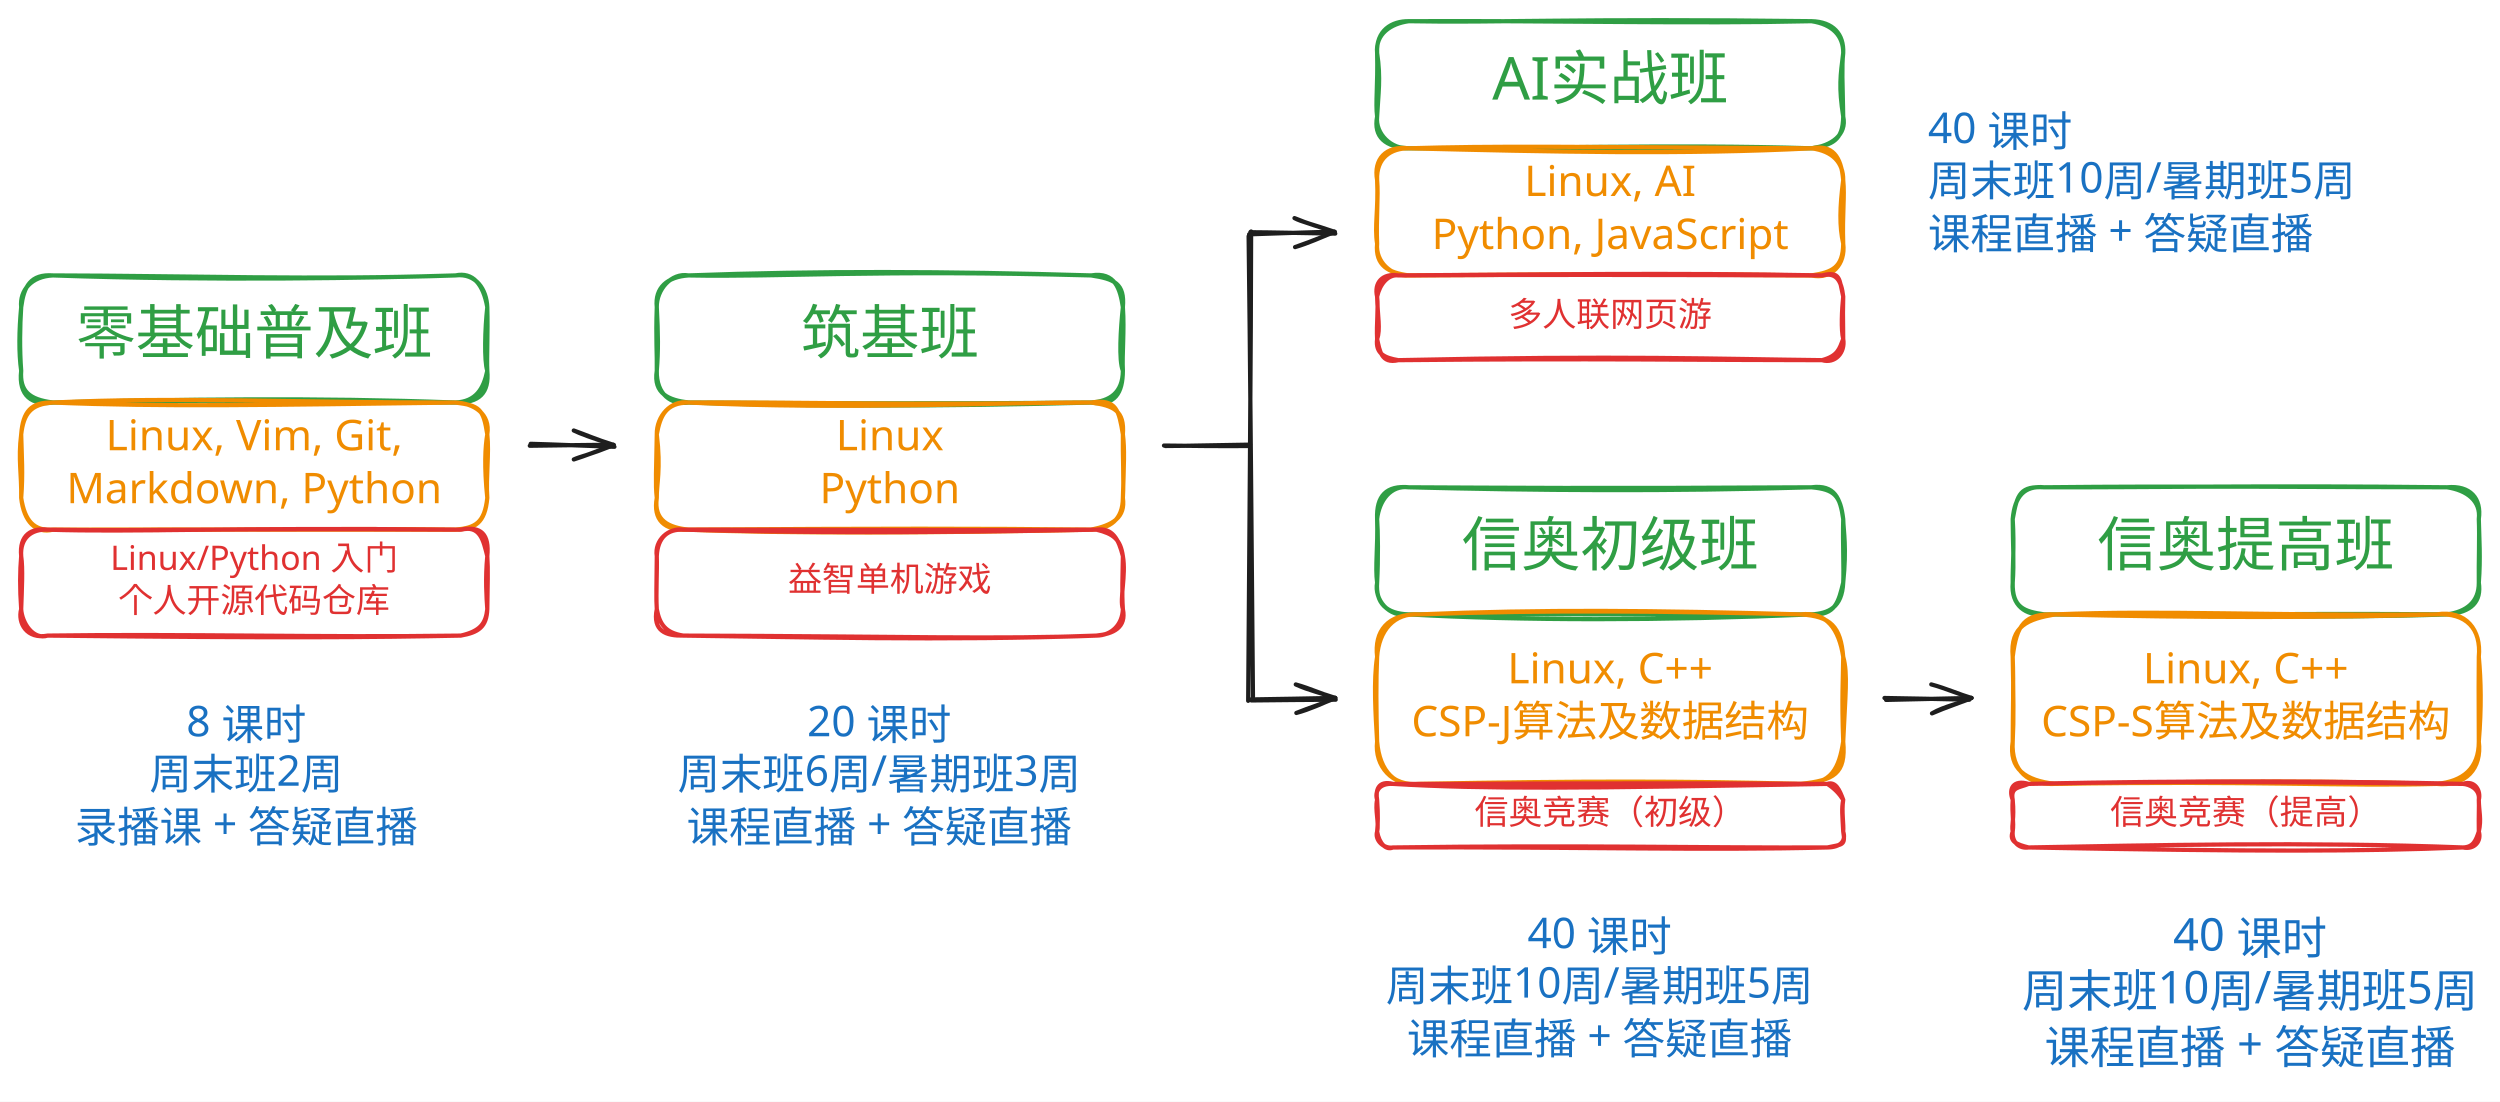
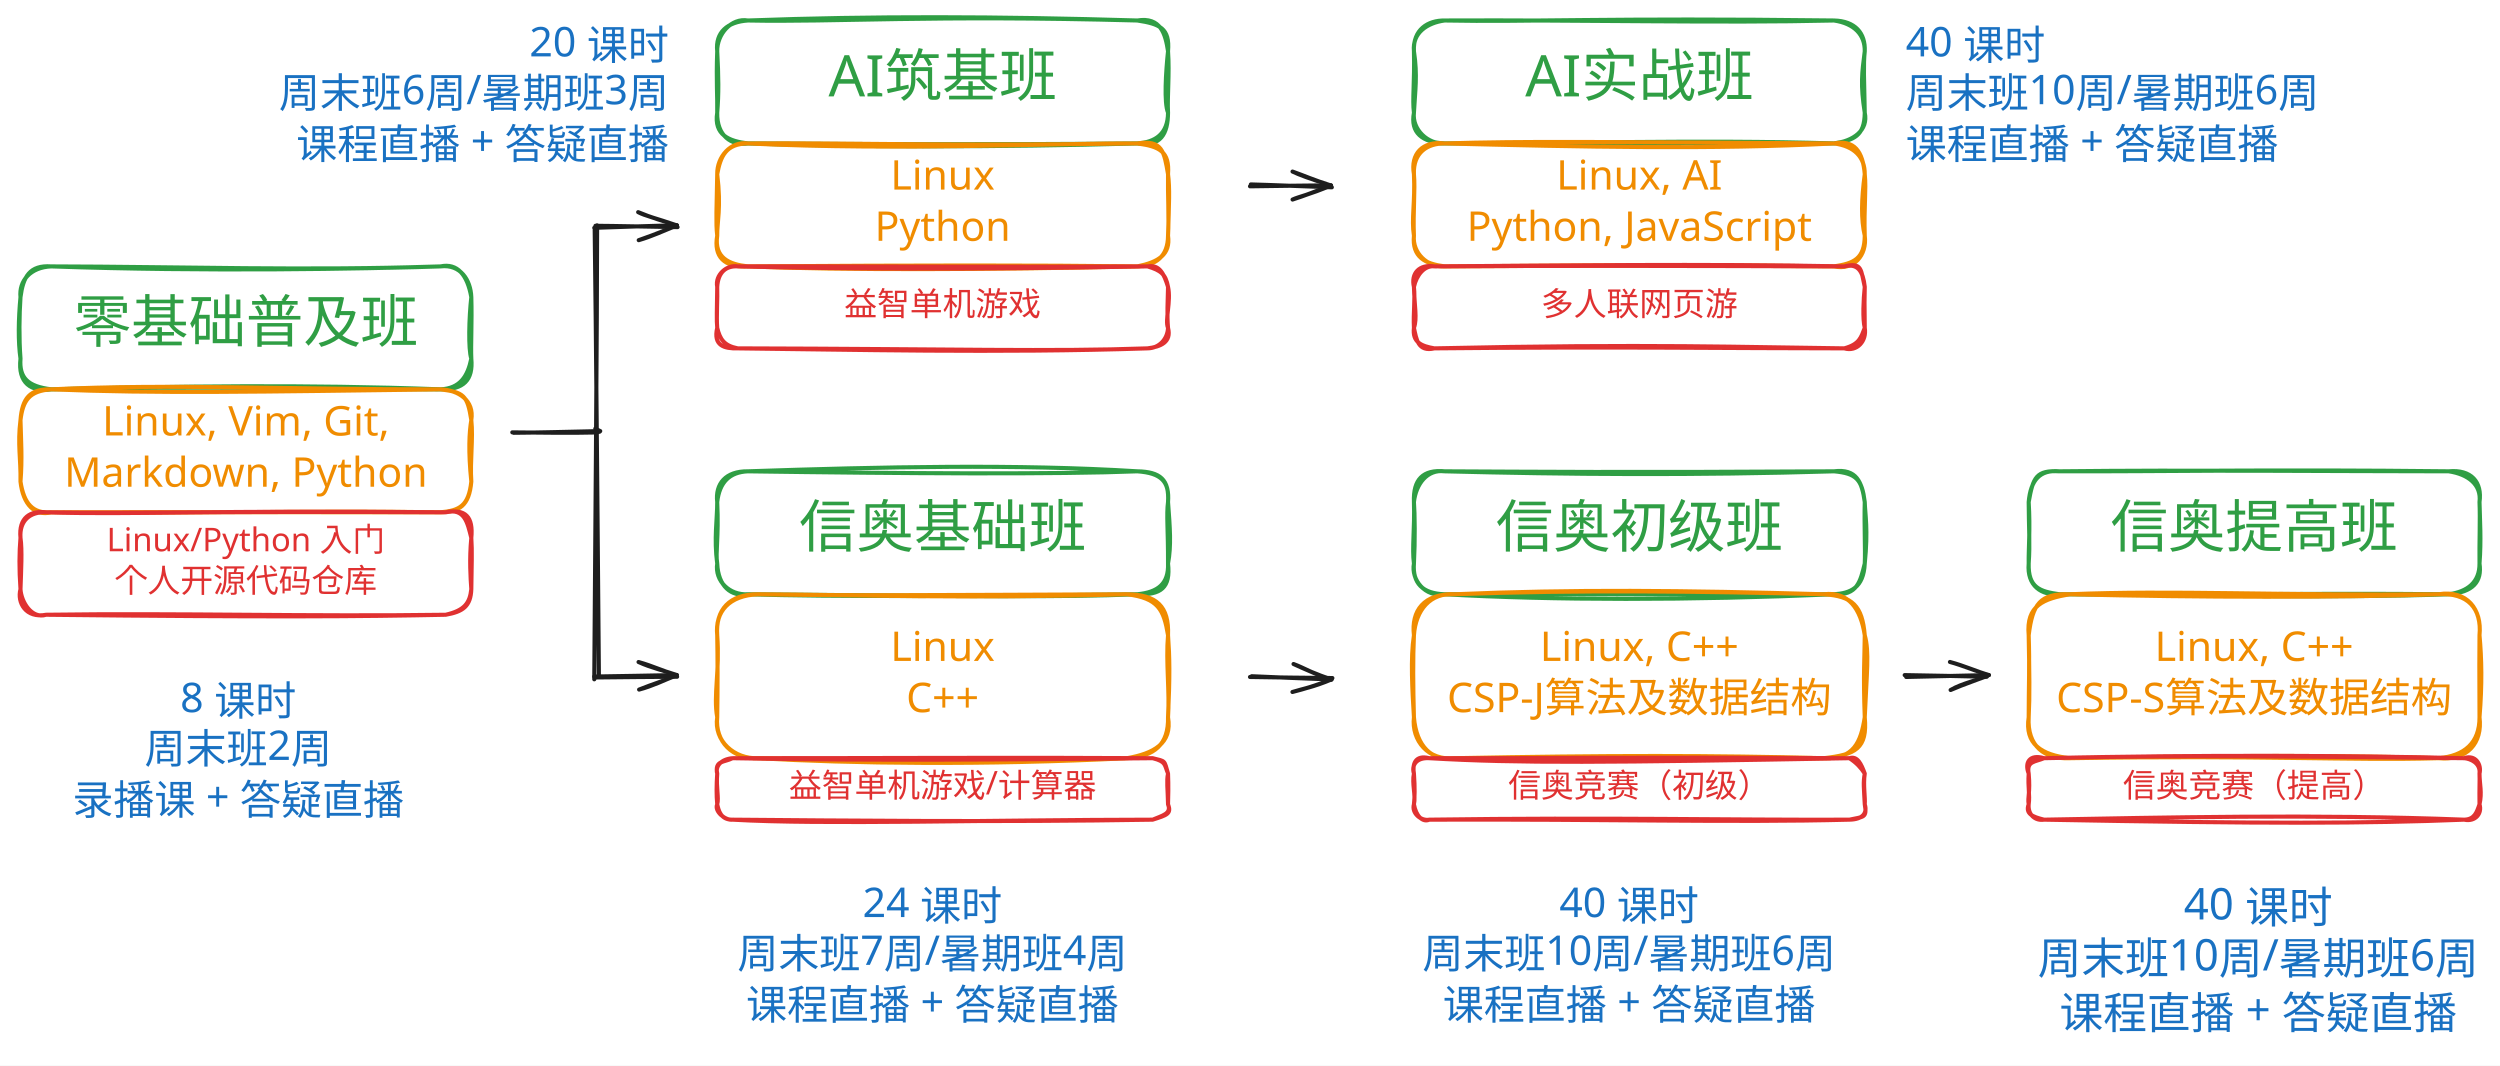
- <svg xmlns="http://www.w3.org/2000/svg" version="1.1" viewBox="0 0 1180 520" width="2360" height="1040">
+ <svg xmlns="http://www.w3.org/2000/svg" version="1.1" viewBox="0 0 1220 520" width="2440" height="1040">
  <defs>
    <style class="style-fonts">
      @font-face {
        font-family: "Virgil";
        src: url("https://excalidraw.com/Virgil.woff2");
      }
      @font-face {
        font-family: "Cascadia";
        src: url("https://excalidraw.com/Cascadia.woff2");
      }
      @font-face {
        font-family: "Assistant";
        src: url("https://excalidraw.com/Assistant-Regular.woff2");
      }
    </style>
  </defs>
-   <rect x="0" y="0" width="1180" height="520" fill="#ffffff" />
+   <rect x="0" y="0" width="1220" height="520" fill="#ffffff" />
  <g stroke-linecap="round" transform="translate(10 130) rotate(0 110 30)">
    <path d="M15 0 C78.32 0.13, 140.32 2.22, 205 0 M15 0 C90.58 2.64, 166.71 1.19, 205 0 M205 0 C213.19 -1.74, 218.09 4.14, 220 15 M205 0 C214.69 -1.17, 219.68 6.6, 220 15 M220 15 C218.88 25.07, 218.46 40.45, 220 45 M220 15 C220.36 27.52, 219.68 38.72, 220 45 M220 45 C220.97 55.49, 216.26 60.21, 205 60 M220 45 C218.26 53.61, 214.54 59.57, 205 60 M205 60 C147.3 59.85, 87.75 58.24, 15 60 M205 60 C139.39 57.55, 74.99 58.46, 15 60 M15 60 C3.48 58.56, -0.67 54.42, 0 45 M15 60 C5.23 61.43, -1.4 56.99, 0 45 M0 45 C-1.19 36.74, -1.03 25.9, 0 15 M0 45 C-0.76 35.08, -0.59 23.86, 0 15 M0 15 C1.27 5.12, 4.41 -0.74, 15 0 M0 15 C-0.81 7.07, 4.83 0.39, 15 0" stroke="#2f9e44" stroke-width="2" fill="none" />
  </g>
  <g transform="translate(36 142.5) rotate(0 84 17.5)">
    <text x="84" y="24.528" font-family="Virgil, Segoe UI Emoji" font-size="28px" fill="#2f9e44" text-anchor="middle" style="white-space: pre;" direction="ltr" dominant-baseline="alphabetic">零基础普及班</text>
  </g>
  <g stroke-linecap="round" transform="translate(10 190) rotate(0 110 30)">
    <path d="M15 0 C73.06 -2.81, 132.25 0.14, 205 0 M15 0 C66.51 2.13, 116.64 1.15, 205 0 M205 0 C213.64 0.32, 221.55 5.35, 220 15 M205 0 C216.36 1.48, 218.1 2.83, 220 15 M220 15 C219.01 20.91, 218.47 29.97, 220 45 M220 15 C220.99 24.06, 219.3 34.97, 220 45 M220 45 C218.73 56.89, 214.29 59.18, 205 60 M220 45 C218.97 57.09, 213.98 59.69, 205 60 M205 60 C144.76 59.11, 84.35 60.6, 15 60 M205 60 C145.65 60.06, 85.86 59.85, 15 60 M15 60 C6.07 60.81, 1.65 55.76, 0 45 M15 60 C7.08 62, 1.23 56.35, 0 45 M0 45 C0.21 33.81, -1.5 26.82, 0 15 M0 45 C0.9 33.76, 0.25 25, 0 15 M0 15 C0.84 4.18, 4.67 -0.3, 15 0 M0 15 C1.15 5.4, 4.3 0.71, 15 0" stroke="#f08c00" stroke-width="2" fill="none" />
  </g>
  <g transform="translate(34.84007 195) rotate(0 85.15993 25)">
    <text x="85.16" y="17.52" font-family="Virgil, Segoe UI Emoji" font-size="20px" fill="#f08c00" text-anchor="middle" style="white-space: pre;" direction="ltr" dominant-baseline="alphabetic">Linux, Vim, Git, </text>
    <text x="85.16" y="42.52" font-family="Virgil, Segoe UI Emoji" font-size="20px" fill="#f08c00" text-anchor="middle" style="white-space: pre;" direction="ltr" dominant-baseline="alphabetic">Markdown, Python</text>
  </g>
-   <g stroke-linecap="round" transform="translate(310 130) rotate(0 110 30)">
+   <g stroke-linecap="round" transform="translate(350 10) rotate(0 110 30)">
    <path d="M15 0 C57.94 0.86, 103.41 -2.74, 205 0 M15 0 C75.5 -2.23, 137.3 -2.01, 205 0 M205 0 C216.45 -1.85, 218.73 6.56, 220 15 M205 0 C215.93 1.66, 220.97 3.74, 220 15 M220 15 C218.93 25.25, 217.98 40.06, 220 45 M220 15 C220.78 26.07, 219.57 37.21, 220 45 M220 45 C219.94 55.41, 216.38 61.78, 205 60 M220 45 C219.95 55.38, 213.75 59.43, 205 60 M205 60 C135.36 61.9, 70.49 61.81, 15 60 M205 60 C132.96 60.66, 61.3 60.33, 15 60 M15 60 C6.95 61.26, -0.25 56.28, 0 45 M15 60 C5.75 58.9, -1.71 55.88, 0 45 M0 45 C0.16 37.32, -0.53 29.74, 0 15 M0 45 C0.78 35.59, 0.66 27.45, 0 15 M0 15 C-0.99 5.75, 5.02 0.63, 15 0 M0 15 C-0.16 6.72, 6.86 -1.42, 15 0" stroke="#2f9e44" stroke-width="2" fill="none" />
  </g>
-   <g transform="translate(378 142.5) rotate(0 42 17.5)">
-     <text x="42" y="24.528" font-family="Virgil, Segoe UI Emoji" font-size="28px" fill="#2f9e44" text-anchor="middle" style="white-space: pre;" direction="ltr" dominant-baseline="alphabetic">筑基班</text>
-   </g>
-   <g stroke-linecap="round" transform="translate(310 190) rotate(0 110 30)">
+   <g transform="translate(401.186 22.5) rotate(0 58.814 17.5)">
+     <text x="58.814" y="24.528" font-family="Virgil, Segoe UI Emoji" font-size="28px" fill="#2f9e44" text-anchor="middle" style="white-space: pre;" direction="ltr" dominant-baseline="alphabetic">AI筑基班</text>
+   </g>
+   <g stroke-linecap="round" transform="translate(350 70) rotate(0 110 30)">
    <path d="M15 0 C89.53 3.57, 164.93 -0.24, 205 0 M15 0 C62.93 -0.38, 108.77 1.33, 205 0 M205 0 C215.8 1.44, 220.84 3.9, 220 15 M205 0 C217.27 -1.95, 218.13 4.07, 220 15 M220 15 C220.9 21.97, 220.48 29.27, 220 45 M220 15 C219.82 25.16, 220.54 35.8, 220 45 M220 45 C219.96 55.33, 213.91 59.51, 205 60 M220 45 C221.31 54.19, 215.3 57.95, 205 60 M205 60 C133.87 61.61, 60.55 61.92, 15 60 M205 60 C154.94 59.41, 102.81 59.42, 15 60 M15 60 C5.65 59.04, -1.48 55.76, 0 45 M15 60 C3.35 60.61, -1.82 55.27, 0 45 M0 45 C-0.13 38.67, 2.03 31.49, 0 15 M0 45 C-0.75 38.5, -0.25 31.57, 0 15 M0 15 C-0.14 6.5, 6.62 -1.23, 15 0 M0 15 C1.59 6.21, 4.27 0.1, 15 0" stroke="#f08c00" stroke-width="2" fill="none" />
  </g>
-   <g transform="translate(387.9 195) rotate(0 32.09997 25)">
+   <g transform="translate(427.9 75) rotate(0 32.09997 25)">
    <text x="32.1" y="17.52" font-family="Virgil, Segoe UI Emoji" font-size="20px" fill="#f08c00" text-anchor="middle" style="white-space: pre;" direction="ltr" dominant-baseline="alphabetic">Linux</text>
    <text x="32.1" y="42.52" font-family="Virgil, Segoe UI Emoji" font-size="20px" fill="#f08c00" text-anchor="middle" style="white-space: pre;" direction="ltr" dominant-baseline="alphabetic">Python</text>
  </g>
  <g stroke-linecap="round" transform="translate(10 250) rotate(0 110 25)">
    <path d="M12.5 0 C53.3 1.33, 92.43 -1.14, 207.5 0 M12.5 0 C56.18 0.67, 98.63 -0.65, 207.5 0 M207.5 0 C217.17 -1.86, 221.01 2.2, 220 12.5 M207.5 0 C216.72 -2.27, 218.14 5.06, 220 12.5 M220 12.5 C220.45 18.9, 220.14 26.16, 220 37.5 M220 12.5 C218.99 23.04, 219.63 32.23, 220 37.5 M220 37.5 C219.71 45.89, 215.89 48.53, 207.5 50 M220 37.5 C219.29 44.29, 216.69 47.91, 207.5 50 M207.5 50 C141.6 50.95, 77.29 49.08, 12.5 50 M207.5 50 C166.06 50.86, 122.27 51.21, 12.5 50 M12.5 50 C2.63 51.91, -1.78 44.09, 0 37.5 M12.5 50 C5.52 52.22, 0.32 43.75, 0 37.5 M0 37.5 C0.3 28.71, 0.87 18.17, 0 12.5 M0 37.5 C-0.7 27.61, -0.61 19.48, 0 12.5 M0 12.5 C-1.01 2.44, 4.91 -0.91, 12.5 0 M0 12.5 C-0.61 3.95, 4.8 -0.37, 12.5 0" stroke="#e03131" stroke-width="2" fill="none" />
  </g>
  <g transform="translate(51.00002 255) rotate(0 68.99998 20)">
    <text x="69" y="14.016" font-family="Virgil, Segoe UI Emoji" font-size="16px" fill="#e03131" text-anchor="middle" style="white-space: pre;" direction="ltr" dominant-baseline="alphabetic">Linux/Python 入门</text>
    <text x="69" y="34.016" font-family="Virgil, Segoe UI Emoji" font-size="16px" fill="#e03131" text-anchor="middle" style="white-space: pre;" direction="ltr" dominant-baseline="alphabetic">个人开源代码仓库</text>
  </g>
-   <g stroke-linecap="round" transform="translate(310 250) rotate(0 110 25)">
-     <path d="M12.5 0 C71.44 -0.09, 127.01 0.45, 207.5 0 M12.5 0 C63.15 1.28, 115.2 1.81, 207.5 0 M207.5 0 C215.13 -1.03, 218.01 4.52, 220 12.5 M207.5 0 C215.6 1.94, 218.85 4.55, 220 12.5 M220 12.5 C221.59 21.47, 218.38 32.73, 220 37.5 M220 12.5 C219.92 21.08, 219.45 29.68, 220 37.5 M220 37.5 C221.79 46.2, 215.48 49.23, 207.5 50 M220 37.5 C219.74 44.82, 214.72 49.96, 207.5 50 M207.5 50 C136.5 52.6, 64.6 50.58, 12.5 50 M207.5 50 C161.54 51.84, 116.31 50.29, 12.5 50 M12.5 50 C4.09 48.69, 1.35 44.66, 0 37.5 M12.5 50 C4.36 50.19, -2.07 47.89, 0 37.5 M0 37.5 C-0.45 29.84, 0.24 19.13, 0 12.5 M0 37.5 C-0.35 32.81, -0.12 26.36, 0 12.5 M0 12.5 C0.42 3.52, 5.23 -0.34, 12.5 0 M0 12.5 C-1.19 4.93, 5.69 -1.01, 12.5 0" stroke="#e03131" stroke-width="2" fill="none" />
-   </g>
-   <g transform="translate(372 265) rotate(0 48 10)">
+   <g stroke-linecap="round" transform="translate(350 130) rotate(0 110 20)">
+     <path d="M10 0 C70.24 -0.1, 127.45 0.38, 210 0 M10 0 C62 1.19, 115.26 1.67, 210 0 M210 0 C215.97 -1.03, 218.01 3.69, 220 10 M210 0 C216.44 1.94, 218.85 3.71, 220 10 M220 10 C221.56 17.03, 218.36 26.35, 220 30 M220 10 C219.88 16.8, 219.42 23.61, 220 30 M220 30 C221.79 37.03, 216.31 39.23, 210 40 M220 30 C219.74 35.65, 215.55 39.96, 210 40 M210 40 C137.04 42.39, 63.25 40.56, 10 40 M210 40 C162.95 41.68, 116.56 40.28, 10 40 M10 40 C3.26 38.69, 1.35 35.49, 0 30 M10 40 C3.53 40.19, -2.07 38.73, 0 30 M0 30 C-0.46 24.26, 0.23 15.48, 0 10 M0 30 C-0.37 26.45, -0.13 21.13, 0 10 M0 10 C0.42 2.69, 4.4 -0.34, 10 0 M0 10 C-1.19 4.09, 4.86 -1.01, 10 0" stroke="#e03131" stroke-width="2" fill="none" />
+   </g>
+   <g transform="translate(412 140) rotate(0 48 10)">
    <text x="48" y="14.016" font-family="Virgil, Segoe UI Emoji" font-size="16px" fill="#e03131" text-anchor="middle" style="white-space: pre;" direction="ltr" dominant-baseline="alphabetic">益智单机游戏</text>
  </g>
-   <g stroke-linecap="round" transform="translate(650 10) rotate(0 110 30)">
+   <g stroke-linecap="round" transform="translate(690 10) rotate(0 110 30)">
    <path d="M15 0 C55.93 0.82, 93.22 -1.38, 205 0 M15 0 C82.49 -0.35, 148.85 1.32, 205 0 M205 0 C215.3 0.24, 220.39 6.13, 220 15 M205 0 C215.03 1.5, 220.1 7.03, 220 15 M220 15 C218.66 25.74, 217.82 31.03, 220 45 M220 15 C219.29 21.69, 219.68 28.4, 220 45 M220 45 C221.88 53.58, 214.33 58.92, 205 60 M220 45 C219.85 56.54, 214.75 58.31, 205 60 M205 60 C139.48 57.96, 68.56 60.23, 15 60 M205 60 C163.87 60.12, 124.79 59.62, 15 60 M15 60 C3.98 59.46, -1.84 54.78, 0 45 M15 60 C6.76 60.51, -0.92 53.19, 0 45 M0 45 C0.55 34.2, 1.82 27.02, 0 15 M0 45 C-0.84 38.48, 0.37 30.38, 0 15 M0 15 C-0.88 6.04, 6.51 1.1, 15 0 M0 15 C-0.53 4.38, 6.85 -0.11, 15 0" stroke="#2f9e44" stroke-width="2" fill="none" />
  </g>
-   <g transform="translate(701.186 22.5) rotate(0 58.814 17.5)">
+   <g transform="translate(741.186 22.5) rotate(0 58.814 17.5)">
    <text x="58.814" y="24.528" font-family="Virgil, Segoe UI Emoji" font-size="28px" fill="#2f9e44" text-anchor="middle" style="white-space: pre;" direction="ltr" dominant-baseline="alphabetic">AI实战班</text>
  </g>
-   <g stroke-linecap="round" transform="translate(650 70) rotate(0 110 30)">
+   <g stroke-linecap="round" transform="translate(690 70) rotate(0 110 30)">
    <path d="M15 0 C81.48 1.66, 145.28 3.06, 205 0 M15 0 C53.41 -1.19, 91.72 -0.74, 205 0 M205 0 C215.02 1.31, 220.09 6.77, 220 15 M205 0 C214.89 -1.86, 219.04 3.74, 220 15 M220 15 C218.34 27.76, 218.15 36.95, 220 45 M220 15 C220.8 22.55, 219.53 30.98, 220 45 M220 45 C219.87 56.34, 214.78 58.53, 205 60 M220 45 C221.25 54.71, 214.45 62.11, 205 60 M205 60 C161.29 59.4, 120.87 59.1, 15 60 M205 60 C141.12 59.41, 77.33 59.57, 15 60 M15 60 C6.53 60.44, -0.8 53.43, 0 45 M15 60 C5.39 58.76, -0.99 55.45, 0 45 M0 45 C-1.32 36.89, 0.64 28.86, 0 15 M0 45 C-0.51 33.9, 0.69 22.32, 0 15 M0 15 C-0.46 4.46, 6.61 -0.09, 15 0 M0 15 C-1.77 5.16, 4.05 -1.34, 15 0" stroke="#f08c00" stroke-width="2" fill="none" />
  </g>
-   <g transform="translate(667.2501 75) rotate(0 92.74992 25)">
+   <g transform="translate(707.2501 75) rotate(0 92.74992 25)">
    <text x="92.75" y="17.52" font-family="Virgil, Segoe UI Emoji" font-size="20px" fill="#f08c00" text-anchor="middle" style="white-space: pre;" direction="ltr" dominant-baseline="alphabetic">Linux, AI</text>
    <text x="92.75" y="42.52" font-family="Virgil, Segoe UI Emoji" font-size="20px" fill="#f08c00" text-anchor="middle" style="white-space: pre;" direction="ltr" dominant-baseline="alphabetic">Python, JavaScript</text>
  </g>
-   <g stroke-linecap="round" transform="translate(650 130) rotate(0 110 20)">
+   <g stroke-linecap="round" transform="translate(690 130) rotate(0 110 20)">
    <path d="M10 0 C72.45 -0.39, 139.69 -1.37, 210 0 M10 0 C72.37 -0.43, 134.76 -0.23, 210 0 M210 0 C216.57 -1.62, 219.16 2.23, 220 10 M210 0 C218.83 -2.23, 218.07 1.75, 220 10 M220 10 C219.35 16.01, 218.9 25.75, 220 30 M220 10 C219.87 15.24, 219.82 18.42, 220 30 M220 30 C221.09 36.42, 216.19 41.83, 210 40 M220 30 C218.18 34.67, 217.46 37.99, 210 40 M210 40 C163.15 39.5, 114.79 37.68, 10 40 M210 40 C156.09 40, 100.44 39.09, 10 40 M10 40 C3.68 38.92, -0.86 37.06, 0 30 M10 40 C1.85 41.9, 1.21 35.43, 0 30 M0 30 C1.66 25.47, 0.22 19.2, 0 10 M0 30 C-0.38 22.69, 0.65 15.88, 0 10 M0 10 C-1.54 3.48, 2.51 -1.17, 10 0 M0 10 C1.24 4.11, 5.27 -0.62, 10 0" stroke="#e03131" stroke-width="2" fill="none" />
  </g>
-   <g transform="translate(712 140) rotate(0 48 10)">
+   <g transform="translate(752 140) rotate(0 48 10)">
    <text x="48" y="14.016" font-family="Virgil, Segoe UI Emoji" font-size="16px" fill="#e03131" text-anchor="middle" style="white-space: pre;" direction="ltr" dominant-baseline="alphabetic">多人联网页游</text>
  </g>
-   <g stroke-linecap="round" transform="translate(650 230) rotate(0 110 30)">
+   <g stroke-linecap="round" transform="translate(690 230) rotate(0 110 30)">
    <path d="M15 0 C60.28 0.2, 101.01 0.64, 205 0 M15 0 C74.88 1.52, 136.83 2.04, 205 0 M205 0 C216.06 -1.38, 218.66 5.25, 220 15 M205 0 C215.91 1, 218.62 3.89, 220 15 M220 15 C220.16 21.03, 221.7 28.28, 220 45 M220 15 C219.69 26.26, 220.34 38.39, 220 45 M220 45 C219.45 56.82, 213.05 59.53, 205 60 M220 45 C217.84 53.8, 216.45 60.62, 205 60 M205 60 C134.97 63.01, 67.42 62.98, 15 60 M205 60 C148.97 60.3, 93.04 59.69, 15 60 M15 60 C4.11 59.69, -0.7 54.56, 0 45 M15 60 C5.48 61.64, -1.51 52.89, 0 45 M0 45 C0.59 34.01, 0.43 20.46, 0 15 M0 45 C-1 37.53, 0.41 28.11, 0 15 M0 15 C-0.44 3.97, 4.36 -0.97, 15 0 M0 15 C0.95 6.25, 6.46 -1.12, 15 0" stroke="#2f9e44" stroke-width="2" fill="none" />
  </g>
-   <g transform="translate(690 242.5) rotate(0 70 17.5)">
+   <g transform="translate(730 242.5) rotate(0 70 17.5)">
    <text x="70" y="24.528" font-family="Virgil, Segoe UI Emoji" font-size="28px" fill="#2f9e44" text-anchor="middle" style="white-space: pre;" direction="ltr" dominant-baseline="alphabetic">信奥初级班</text>
  </g>
-   <g stroke-linecap="round" transform="translate(650 290) rotate(0 110 40)">
+   <g stroke-linecap="round" transform="translate(690 290) rotate(0 110 40)">
    <path d="M20 0 C76.87 -2.47, 131.76 -1.93, 200 0 M20 0 C80.93 -2.27, 140.13 -1.45, 200 0 M200 0 C214.12 0.87, 218.8 5.71, 220 20 M200 0 C212.12 -1.47, 218.02 7.07, 220 20 M220 20 C222.27 28.15, 220.95 38.16, 220 60 M220 20 C219.92 30.58, 219.22 39.11, 220 60 M220 60 C218.12 72.29, 214.59 80.54, 200 80 M220 60 C221.4 75.43, 215.5 78.27, 200 80 M200 80 C134.93 80.76, 70.42 81.56, 20 80 M200 80 C147.07 78.6, 94.69 78.54, 20 80 M20 80 C7.09 81.42, -1.32 71.5, 0 60 M20 80 C8.76 81.67, 1.14 74.27, 0 60 M0 60 C-0.77 47.16, -1.77 31.24, 0 20 M0 60 C-0.42 45.18, -0.52 30.92, 0 20 M0 20 C0.83 7.75, 7.93 -0.97, 20 0 M0 20 C-1.38 8.08, 4.72 -0.46, 20 0" stroke="#f08c00" stroke-width="2" fill="none" />
  </g>
-   <g transform="translate(660.42 305) rotate(0 99.57997 25)">
+   <g transform="translate(700.42 305) rotate(0 99.57997 25)">
    <text x="99.58" y="17.52" font-family="Virgil, Segoe UI Emoji" font-size="20px" fill="#f08c00" text-anchor="middle" style="white-space: pre;" direction="ltr" dominant-baseline="alphabetic">Linux, C++</text>
    <text x="99.58" y="42.52" font-family="Virgil, Segoe UI Emoji" font-size="20px" fill="#f08c00" text-anchor="middle" style="white-space: pre;" direction="ltr" dominant-baseline="alphabetic">CSP-J算法及数据结构</text>
  </g>
-   <g stroke-linecap="round" transform="translate(650 370) rotate(0 110 15)">
+   <g stroke-linecap="round" transform="translate(690 370) rotate(0 110 15)">
    <path d="M7.5 0 C50.93 2.56, 94.66 2.12, 212.5 0 M7.5 0 C55.17 0.16, 101.6 -0.66, 212.5 0 M212.5 0 C216.44 -1.28, 218.28 2.85, 220 7.5 M212.5 0 C215.91 2.18, 218.22 4.68, 220 7.5 M220 7.5 C219.17 11.94, 219.6 14.46, 220 22.5 M220 7.5 C219.15 12.97, 220.33 19.43, 220 22.5 M220 22.5 C221.21 29.32, 219.38 28.49, 212.5 30 M220 22.5 C221.4 26.88, 218.87 29.91, 212.5 30 M212.5 30 C154.06 31.5, 94.68 29.65, 7.5 30 M212.5 30 C154.41 30.24, 95.36 28.78, 7.5 30 M7.5 30 C4.32 31.45, 0.99 28.31, 0 22.5 M7.5 30 C3.35 30.75, -1.25 26.77, 0 22.5 M0 22.5 C0.99 18.27, -1.08 12.22, 0 7.5 M0 22.5 C0.36 19.18, 0.52 14.68, 0 7.5 M0 7.5 C-1.2 3.73, 0.8 -0.4, 7.5 0 M0 7.5 C-0.76 3.21, 0.31 -1.81, 7.5 0" stroke="#e03131" stroke-width="2" fill="none" />
  </g>
-   <g transform="translate(696 375) rotate(0 64 10)">
+   <g transform="translate(736 375) rotate(0 64 10)">
    <text x="64" y="14.016" font-family="Virgil, Segoe UI Emoji" font-size="16px" fill="#e03131" text-anchor="middle" style="white-space: pre;" direction="ltr" dominant-baseline="alphabetic">信奥竞赛（初级）</text>
  </g>
  <g stroke-linecap="round">
-     <g transform="translate(550 210) rotate(0 20 0)">
-       <path d="M0.05 0.51 C6.7 0.55, 33.3 -0.09, 40.04 -0.13 M-0.59 0.3 C5.98 0.44, 32.79 0.67, 39.63 0.5" stroke="#1e1e1e" stroke-width="2" fill="none" />
-     </g>
-   </g>
-   <mask />
-   <g stroke-linecap="round">
-     <g transform="translate(590 110) rotate(0 0 110)">
+     <g transform="translate(250.5932 210.6924) rotate(0 19.7034 -0.3462194)">
+       <path d="M0.05 0.51 C6.6 0.52, 32.8 -0.1, 39.44 -0.26 C46.09 -0.42, 39.91 -0.28, 39.91 -0.45 M-0.59 0.3 C5.89 0.42, 32.3 0.65, 39.03 0.37 C45.77 0.09, 39.72 -1.15, 39.81 -1.38" stroke="#1e1e1e" stroke-width="2" fill="none" />
+     </g>
+   </g>
+   <mask />
+   <g stroke-linecap="round">
+     <g transform="translate(290.8628 110.7322) rotate(0 0 110)">
      <path d="M0.53 -0.73 C0.59 36.14, -0.59 184.13, -0.86 220.78 M-0.65 1.5 C-0.11 38.07, 1.09 182.63, 1.4 219.06" stroke="#1e1e1e" stroke-width="2" fill="none" />
    </g>
  </g>
  <mask />
  <g stroke-linecap="round">
-     <g transform="translate(590 110) rotate(0 20 0)">
+     <g transform="translate(290.4201 110.58) rotate(0 20 0)">
      <path d="M0.16 -0.39 C6.95 -0.39, 33.58 0.17, 40.23 0.26 M-0.42 0.6 C6.36 0.41, 33.22 -0.61, 39.92 -0.58" stroke="#1e1e1e" stroke-width="2" fill="none" />
    </g>
-     <g transform="translate(590 110) rotate(0 20 0)">
+     <g transform="translate(290.4201 110.58) rotate(0 20 0)">
      <path d="M21.27 6.63 C24.44 5.52, 29.51 3.77, 39.92 -0.58 M21.27 6.63 C27.54 4.82, 33.46 2.04, 39.92 -0.58" stroke="#1e1e1e" stroke-width="2" fill="none" />
    </g>
-     <g transform="translate(590 110) rotate(0 20 0)">
+     <g transform="translate(290.4201 110.58) rotate(0 20 0)">
      <path d="M21 -7.05 C24.26 -5.3, 29.39 -4.19, 39.92 -0.58 M21 -7.05 C27.31 -4.4, 33.32 -2.72, 39.92 -0.58" stroke="#1e1e1e" stroke-width="2" fill="none" />
    </g>
  </g>
  <mask />
  <g stroke-linecap="round">
-     <g transform="translate(590.6592 330.5842) rotate(0 19.67042 -0.2921049)">
+     <g transform="translate(290.6592 330.5842) rotate(0 19.67042 -0.2921049)">
      <path d="M0 0.02 C6.6 -0.12, 33.21 -0.27, 39.77 -0.33 M-0.66 -0.44 C5.89 -0.51, 32.95 -1.02, 39.57 -1.17" stroke="#1e1e1e" stroke-width="2" fill="none" />
    </g>
-     <g transform="translate(590.6592 330.5842) rotate(0 19.67042 -0.2921049)">
+     <g transform="translate(290.6592 330.5842) rotate(0 19.67042 -0.2921049)">
      <path d="M21.22 5.93 C27.35 4.34, 33.88 1.26, 39.57 -1.17 M21.22 5.93 C27.89 3.21, 33.84 1.59, 39.57 -1.17" stroke="#1e1e1e" stroke-width="2" fill="none" />
    </g>
-     <g transform="translate(590.6592 330.5842) rotate(0 19.67042 -0.2921049)">
+     <g transform="translate(290.6592 330.5842) rotate(0 19.67042 -0.2921049)">
      <path d="M20.95 -7.52 C27.23 -4.63, 33.85 -3.22, 39.57 -1.17 M20.95 -7.52 C27.72 -5.67, 33.76 -2.72, 39.57 -1.17" stroke="#1e1e1e" stroke-width="2" fill="none" />
    </g>
  </g>
  <mask />
  <g stroke-linecap="round">
-     <g transform="translate(250 210) rotate(0 19.96659 0.3652269)">
+     <g transform="translate(609.9332 90.51991) rotate(0 19.96659 0.3652269)">
      <path d="M0.48 -0.52 C7.23 -0.39, 33.36 0.69, 40 0.89 M0.07 0.4 C6.79 0.35, 32.92 -0.14, 39.6 0" stroke="#1e1e1e" stroke-width="2" fill="none" />
    </g>
-     <g transform="translate(250 210) rotate(0 19.96659 0.3652269)">
+     <g transform="translate(609.9332 90.51991) rotate(0 19.96659 0.3652269)">
      <path d="M20.84 6.86 C23.81 5.46, 28.96 4.54, 39.6 0 M20.84 6.86 C26.67 5, 31.18 3.17, 39.6 0" stroke="#1e1e1e" stroke-width="2" fill="none" />
    </g>
-     <g transform="translate(250 210) rotate(0 19.96659 0.3652269)">
+     <g transform="translate(609.9332 90.51991) rotate(0 19.96659 0.3652269)">
      <path d="M20.82 -6.8 C23.81 -5.34, 28.97 -3.41, 39.6 0 M20.82 -6.8 C26.59 -4.75, 31.11 -2.68, 39.6 0" stroke="#1e1e1e" stroke-width="2" fill="none" />
    </g>
  </g>
  <mask />
  <g transform="translate(30 330) rotate(0 86.25 37.5)">
    <text x="86.25" y="17.52" font-family="Virgil, Segoe UI Emoji" font-size="20px" fill="#1971c2" text-anchor="middle" style="white-space: pre;" direction="ltr" dominant-baseline="alphabetic">8 课时</text>
    <text x="86.25" y="42.52" font-family="Virgil, Segoe UI Emoji" font-size="20px" fill="#1971c2" text-anchor="middle" style="white-space: pre;" direction="ltr" dominant-baseline="alphabetic">周末班2周</text>
    <text x="86.25" y="67.52" font-family="Virgil, Segoe UI Emoji" font-size="20px" fill="#1971c2" text-anchor="middle" style="white-space: pre;" direction="ltr" dominant-baseline="alphabetic">录播课 + 答疑直播</text>
  </g>
-   <g transform="translate(316.79 330) rotate(0 98.20999 37.5)">
-     <text x="98.21" y="17.52" font-family="Virgil, Segoe UI Emoji" font-size="20px" fill="#1971c2" text-anchor="middle" style="white-space: pre;" direction="ltr" dominant-baseline="alphabetic">20 课时</text>
-     <text x="98.21" y="42.52" font-family="Virgil, Segoe UI Emoji" font-size="20px" fill="#1971c2" text-anchor="middle" style="white-space: pre;" direction="ltr" dominant-baseline="alphabetic">周末班6周/暑期班3周</text>
-     <text x="98.21" y="67.52" font-family="Virgil, Segoe UI Emoji" font-size="20px" fill="#1971c2" text-anchor="middle" style="white-space: pre;" direction="ltr" dominant-baseline="alphabetic">课程直播 + 答疑直播</text>
-   </g>
-   <g transform="translate(910 50) rotate(0 100.77 37.5)">
+   <g transform="translate(130 10) rotate(0 98.20999 37.5)">
+     <text x="196.42" y="17.52" font-family="Virgil, Segoe UI Emoji" font-size="20px" fill="#1971c2" text-anchor="end" style="white-space: pre;" direction="ltr" dominant-baseline="alphabetic">20 课时</text>
+     <text x="196.42" y="42.52" font-family="Virgil, Segoe UI Emoji" font-size="20px" fill="#1971c2" text-anchor="end" style="white-space: pre;" direction="ltr" dominant-baseline="alphabetic">周末班6周/暑期班3周</text>
+     <text x="196.42" y="67.52" font-family="Virgil, Segoe UI Emoji" font-size="20px" fill="#1971c2" text-anchor="end" style="white-space: pre;" direction="ltr" dominant-baseline="alphabetic">课程直播 + 答疑直播</text>
+   </g>
+   <g transform="translate(930 10) rotate(0 100.99 37.5)">
    <text x="0" y="17.52" font-family="Virgil, Segoe UI Emoji" font-size="20px" fill="#1971c2" text-anchor="start" style="white-space: pre;" direction="ltr" dominant-baseline="alphabetic">40 课时</text>
-     <text x="0" y="42.52" font-family="Virgil, Segoe UI Emoji" font-size="20px" fill="#1971c2" text-anchor="start" style="white-space: pre;" direction="ltr" dominant-baseline="alphabetic">周末班10周/暑期班5周</text>
+     <text x="0" y="42.52" font-family="Virgil, Segoe UI Emoji" font-size="20px" fill="#1971c2" text-anchor="start" style="white-space: pre;" direction="ltr" dominant-baseline="alphabetic">周末班10周/暑期班6周</text>
    <text x="0" y="67.52" font-family="Virgil, Segoe UI Emoji" font-size="20px" fill="#1971c2" text-anchor="start" style="white-space: pre;" direction="ltr" dominant-baseline="alphabetic">课程直播 + 答疑直播</text>
  </g>
-   <g stroke-linecap="round" transform="translate(950 230) rotate(0 110 30)">
+   <g stroke-linecap="round" transform="translate(990 230) rotate(0 110 30)">
    <path d="M15 0 C79.28 -0.72, 147.26 -0.03, 205 0 M15 0 C66.28 0.13, 116.53 -0.99, 205 0 M205 0 C214.41 1.41, 221.04 6.49, 220 15 M205 0 C215.96 -1.02, 221.4 5.21, 220 15 M220 15 C220.37 23.13, 219.86 35.36, 220 45 M220 15 C220.19 23.85, 220.89 33.52, 220 45 M220 45 C221.3 53.86, 216.86 59.02, 205 60 M220 45 C220.09 54.1, 214.18 58.75, 205 60 M205 60 C136.08 59.32, 63.91 60.53, 15 60 M205 60 C148.06 61.99, 91.92 60.41, 15 60 M15 60 C5.48 58.68, -0.3 56.81, 0 45 M15 60 C6.28 60.67, -0.96 55.94, 0 45 M0 45 C-0.11 37.5, 0.8 28.33, 0 15 M0 45 C0.7 35.4, 0.04 27.19, 0 15 M0 15 C0.93 4.29, 5.46 -0.92, 15 0 M0 15 C2.13 2.86, 3.66 -0.6, 15 0" stroke="#2f9e44" stroke-width="2" fill="none" />
  </g>
-   <g transform="translate(990 242.5) rotate(0 70 17.5)">
+   <g transform="translate(1030 242.5) rotate(0 70 17.5)">
    <text x="70" y="24.528" font-family="Virgil, Segoe UI Emoji" font-size="28px" fill="#2f9e44" text-anchor="middle" style="white-space: pre;" direction="ltr" dominant-baseline="alphabetic">信奥提高班</text>
  </g>
-   <g stroke-linecap="round" transform="translate(950 290) rotate(0 110 40)">
+   <g stroke-linecap="round" transform="translate(990 290) rotate(0 110 40)">
    <path d="M20 0 C69.84 -2.07, 121.5 0.7, 200 0 M20 0 C85.02 1.59, 151.14 1.63, 200 0 M200 0 C214.17 -0.89, 221.22 6.85, 220 20 M200 0 C214.02 -2.27, 221.27 7.43, 220 20 M220 20 C219.91 27.87, 219.88 37.49, 220 60 M220 20 C221.04 31.57, 221.32 43.79, 220 60 M220 60 C220.08 72.55, 212.62 78.91, 200 80 M220 60 C221.59 72.67, 213.93 81.37, 200 80 M200 80 C156.48 81.23, 114.45 78.45, 20 80 M200 80 C132.81 77.83, 65 79.39, 20 80 M20 80 C7.78 80.58, -0.83 74.15, 0 60 M20 80 C6 78.41, -1.98 72.97, 0 60 M0 60 C0.01 44.88, 0.5 34.32, 0 20 M0 60 C0.56 49.24, 0.33 38.72, 0 20 M0 20 C1.85 4.8, 5.5 -0.52, 20 0 M0 20 C-1.35 5.31, 7.41 2.17, 20 0" stroke="#f08c00" stroke-width="2" fill="none" />
  </g>
-   <g transform="translate(960.68 305) rotate(0 99.31997 25)">
+   <g transform="translate(1000.68 305) rotate(0 99.31997 25)">
    <text x="99.32" y="17.52" font-family="Virgil, Segoe UI Emoji" font-size="20px" fill="#f08c00" text-anchor="middle" style="white-space: pre;" direction="ltr" dominant-baseline="alphabetic">Linux, C++</text>
    <text x="99.32" y="42.52" font-family="Virgil, Segoe UI Emoji" font-size="20px" fill="#f08c00" text-anchor="middle" style="white-space: pre;" direction="ltr" dominant-baseline="alphabetic">CSP-S算法及数据结构</text>
  </g>
-   <g stroke-linecap="round" transform="translate(950 370) rotate(0 110 15)">
+   <g stroke-linecap="round" transform="translate(990 370) rotate(0 110 15)">
    <path d="M7.5 0 C51.6 -1, 92.58 -1.41, 212.5 0 M7.5 0 C83.79 -1.76, 159.87 -1.28, 212.5 0 M212.5 0 C218.1 -1.97, 221.11 3.17, 220 7.5 M212.5 0 C215.47 0.18, 220.64 2.36, 220 7.5 M220 7.5 C220.04 13.02, 221.33 16.58, 220 22.5 M220 7.5 C220.17 10.85, 219.87 14.39, 220 22.5 M220 22.5 C221.38 26.92, 218.02 31.19, 212.5 30 M220 22.5 C218.65 26.49, 217.54 29.9, 212.5 30 M212.5 30 C139.97 27.19, 63.27 28.99, 7.5 30 M212.5 30 C165.01 31.91, 116.14 32.02, 7.5 30 M7.5 30 C1.92 28.62, -1.72 27.19, 0 22.5 M7.5 30 C3.23 30.68, -0.46 27.65, 0 22.5 M0 22.5 C-0.64 19.03, 0.84 16.97, 0 7.5 M0 22.5 C0.66 17.83, -0.47 14.36, 0 7.5 M0 7.5 C-1.17 1.32, 3.15 1.88, 7.5 0 M0 7.5 C-2.08 2.22, 0.31 -2.14, 7.5 0" stroke="#e03131" stroke-width="2" fill="none" />
  </g>
-   <g transform="translate(996 375) rotate(0 64 10)">
+   <g transform="translate(1036 375) rotate(0 64 10)">
    <text x="64" y="14.016" font-family="Virgil, Segoe UI Emoji" font-size="16px" fill="#e03131" text-anchor="middle" style="white-space: pre;" direction="ltr" dominant-baseline="alphabetic">信奥竞赛（提高）</text>
  </g>
-   <g transform="translate(954.5289 430) rotate(0 107.4711 40)">
-     <text x="107.471" y="18.688" font-family="Virgil, Segoe UI Emoji" font-size="21.333px" fill="#1971c2" text-anchor="middle" style="white-space: pre;" direction="ltr" dominant-baseline="alphabetic">40 课时</text>
-     <text x="107.471" y="45.355" font-family="Virgil, Segoe UI Emoji" font-size="21.333px" fill="#1971c2" text-anchor="middle" style="white-space: pre;" direction="ltr" dominant-baseline="alphabetic">周末班10周/暑期班5周</text>
-     <text x="107.471" y="72.021" font-family="Virgil, Segoe UI Emoji" font-size="21.333px" fill="#1971c2" text-anchor="middle" style="white-space: pre;" direction="ltr" dominant-baseline="alphabetic">课程直播 + 答疑直播</text>
-   </g>
-   <g stroke-linecap="round">
-     <g transform="translate(890 330) rotate(0 20 0)">
+   <g transform="translate(994.2942 430) rotate(0 107.7058 40)">
+     <text x="107.706" y="18.688" font-family="Virgil, Segoe UI Emoji" font-size="21.333px" fill="#1971c2" text-anchor="middle" style="white-space: pre;" direction="ltr" dominant-baseline="alphabetic">40 课时</text>
+     <text x="107.706" y="45.355" font-family="Virgil, Segoe UI Emoji" font-size="21.333px" fill="#1971c2" text-anchor="middle" style="white-space: pre;" direction="ltr" dominant-baseline="alphabetic">周末班10周/暑期班6周</text>
+     <text x="107.706" y="72.021" font-family="Virgil, Segoe UI Emoji" font-size="21.333px" fill="#1971c2" text-anchor="middle" style="white-space: pre;" direction="ltr" dominant-baseline="alphabetic">课程直播 + 答疑直播</text>
+   </g>
+   <g stroke-linecap="round">
+     <g transform="translate(930 330) rotate(0 20 0)">
      <path d="M-0.52 -0.55 C6.02 -0.51, 32.75 0.12, 39.53 0.26 M0.22 0.36 C6.89 0.24, 33.91 -0.41, 40.52 -0.57" stroke="#1e1e1e" stroke-width="2" fill="none" />
    </g>
-     <g transform="translate(890 330) rotate(0 20 0)">
+     <g transform="translate(930 330) rotate(0 20 0)">
      <path d="M21.9 6.72 C27.61 3.32, 35.79 1.87, 40.52 -0.57 M21.9 6.72 C28.76 3.71, 35.16 1.78, 40.52 -0.57" stroke="#1e1e1e" stroke-width="2" fill="none" />
    </g>
-     <g transform="translate(890 330) rotate(0 20 0)">
+     <g transform="translate(930 330) rotate(0 20 0)">
      <path d="M21.57 -6.96 C27.4 -5.42, 35.7 -1.95, 40.52 -0.57 M21.57 -6.96 C28.53 -5.1, 35.04 -2.16, 40.52 -0.57" stroke="#1e1e1e" stroke-width="2" fill="none" />
    </g>
  </g>
  <mask />
-   <g transform="translate(654.23 430) rotate(0 100.77 37.5)">
-     <text x="100.77" y="17.52" font-family="Virgil, Segoe UI Emoji" font-size="20px" fill="#1971c2" text-anchor="middle" style="white-space: pre;" direction="ltr" dominant-baseline="alphabetic">40 课时</text>
-     <text x="100.77" y="42.52" font-family="Virgil, Segoe UI Emoji" font-size="20px" fill="#1971c2" text-anchor="middle" style="white-space: pre;" direction="ltr" dominant-baseline="alphabetic">周末班10周/暑期班5周</text>
-     <text x="100.77" y="67.52" font-family="Virgil, Segoe UI Emoji" font-size="20px" fill="#1971c2" text-anchor="middle" style="white-space: pre;" direction="ltr" dominant-baseline="alphabetic">课程直播 + 答疑直播</text>
-   </g>
+   <g transform="translate(694.01 430) rotate(0 100.99 37.5)">
+     <text x="100.99" y="17.52" font-family="Virgil, Segoe UI Emoji" font-size="20px" fill="#1971c2" text-anchor="middle" style="white-space: pre;" direction="ltr" dominant-baseline="alphabetic">40 课时</text>
+     <text x="100.99" y="42.52" font-family="Virgil, Segoe UI Emoji" font-size="20px" fill="#1971c2" text-anchor="middle" style="white-space: pre;" direction="ltr" dominant-baseline="alphabetic">周末班10周/暑期班6周</text>
+     <text x="100.99" y="67.52" font-family="Virgil, Segoe UI Emoji" font-size="20px" fill="#1971c2" text-anchor="middle" style="white-space: pre;" direction="ltr" dominant-baseline="alphabetic">课程直播 + 答疑直播</text>
+   </g>
+   <g stroke-linecap="round" transform="translate(350 230) rotate(0 110 30)">
+     <path d="M15 0 C79.91 -2.18, 147.11 -3.62, 205 0 M15 0 C90.91 1.09, 167.01 1.54, 205 0 M205 0 C216.83 0.83, 220.77 5.05, 220 15 M205 0 C216.22 0.2, 220.68 4.03, 220 15 M220 15 C220.95 27.77, 221.63 36.21, 220 45 M220 15 C219.17 21.33, 220.06 28.62, 220 45 M220 45 C221.32 56.9, 216.57 60.35, 205 60 M220 45 C220.37 54.96, 215.02 59.04, 205 60 M205 60 C127.76 61.03, 54.07 61.26, 15 60 M205 60 C166.86 61.53, 127.22 60.98, 15 60 M15 60 C6.79 61.37, 0.46 56.12, 0 45 M15 60 C6.03 60.6, -1.28 53.47, 0 45 M0 45 C-1.64 32.92, 0.04 23.02, 0 15 M0 45 C-0.94 39.58, 0.82 32.48, 0 15 M0 15 C1.09 5.27, 6.07 0.37, 15 0 M0 15 C-1.01 6.06, 4.08 -0.14, 15 0" stroke="#2f9e44" stroke-width="2" fill="none" />
+   </g>
+   <g transform="translate(390 242.5) rotate(0 70 17.5)">
+     <text x="70" y="24.528" font-family="Virgil, Segoe UI Emoji" font-size="28px" fill="#2f9e44" text-anchor="middle" style="white-space: pre;" direction="ltr" dominant-baseline="alphabetic">信奥基础班</text>
+   </g>
+   <g stroke-linecap="round" transform="translate(350 290) rotate(0 110 40)">
+     <path d="M20 0 C71.72 0.28, 117.67 2.24, 200 0 M20 0 C63.13 0.79, 104.82 0.4, 200 0 M200 0 C214.39 0.17, 220.59 5.83, 220 20 M200 0 C215.22 1.91, 217.94 7.47, 220 20 M220 20 C218.86 32.79, 220.89 48.12, 220 60 M220 20 C220.79 30.76, 220.92 39.79, 220 60 M220 60 C220.32 73.3, 213.35 79.16, 200 80 M220 60 C222.21 72.93, 212.73 77.77, 200 80 M200 80 C130.25 83.47, 65.25 82.62, 20 80 M200 80 C134.37 80.96, 67.18 80.84, 20 80 M20 80 C7.56 80.52, -1.12 72.01, 0 60 M20 80 C8.41 80.57, -1.8 71.54, 0 60 M0 60 C-1.96 49.42, 1.33 37.29, 0 20 M0 60 C0.23 45.43, 0.22 30.77, 0 20 M0 20 C-0.88 7.59, 5.87 -0.12, 20 0 M0 20 C-1.16 8.49, 5.76 0.53, 20 0" stroke="#f08c00" stroke-width="2" fill="none" />
+   </g>
+   <g transform="translate(435.85 305) rotate(0 24.14998 25)">
+     <text x="24.15" y="17.52" font-family="Virgil, Segoe UI Emoji" font-size="20px" fill="#f08c00" text-anchor="middle" style="white-space: pre;" direction="ltr" dominant-baseline="alphabetic">Linux</text>
+     <text x="24.15" y="42.52" font-family="Virgil, Segoe UI Emoji" font-size="20px" fill="#f08c00" text-anchor="middle" style="white-space: pre;" direction="ltr" dominant-baseline="alphabetic">C++</text>
+   </g>
+   <g stroke-linecap="round" transform="translate(350 370) rotate(0 110 15)">
+     <path d="M7.5 0 C53.02 0.79, 100.51 1.15, 212.5 0 M7.5 0 C78 0.03, 147.81 -0.42, 212.5 0 M212.5 0 C219.14 1.66, 218.21 3.2, 220 7.5 M212.5 0 C219.01 1.59, 218.04 0.87, 220 7.5 M220 7.5 C219.22 11.12, 219.85 14.75, 220 22.5 M220 7.5 C220.24 13.41, 220.12 19.04, 220 22.5 M220 22.5 C221.93 27.15, 216.97 28.06, 212.5 30 M220 22.5 C221.77 27.11, 219.52 27.78, 212.5 30 M212.5 30 C132.94 30.1, 51.17 32.54, 7.5 30 M212.5 30 C137.31 31.26, 60.83 30.44, 7.5 30 M7.5 30 C4.01 30.5, -1.57 25.94, 0 22.5 M7.5 30 C1.57 30.14, 0.64 25.27, 0 22.5 M0 22.5 C0.91 19.33, -0.59 14.6, 0 7.5 M0 22.5 C-0.41 18.14, -0.38 13.05, 0 7.5 M0 7.5 C-1.01 4.08, 1.71 0.46, 7.5 0 M0 7.5 C-1.29 0.99, 3.3 2.16, 7.5 0" stroke="#e03131" stroke-width="2" fill="none" />
+   </g>
+   <g transform="translate(384 375) rotate(0 76 10)">
+     <text x="76" y="14.016" font-family="Virgil, Segoe UI Emoji" font-size="16px" fill="#e03131" text-anchor="middle" style="white-space: pre;" direction="ltr" dominant-baseline="alphabetic">益智单机游戏/计算器</text>
+   </g>
+   <g transform="translate(358.22 430) rotate(0 96.77999 37.5)">
+     <text x="96.78" y="17.52" font-family="Virgil, Segoe UI Emoji" font-size="20px" fill="#1971c2" text-anchor="middle" style="white-space: pre;" direction="ltr" dominant-baseline="alphabetic">24 课时</text>
+     <text x="96.78" y="42.52" font-family="Virgil, Segoe UI Emoji" font-size="20px" fill="#1971c2" text-anchor="middle" style="white-space: pre;" direction="ltr" dominant-baseline="alphabetic">周末班7周/暑期班4周</text>
+     <text x="96.78" y="67.52" font-family="Virgil, Segoe UI Emoji" font-size="20px" fill="#1971c2" text-anchor="middle" style="white-space: pre;" direction="ltr" dominant-baseline="alphabetic">课程直播 + 答疑直播</text>
+   </g>
+   <g stroke-linecap="round">
+     <g transform="translate(610.3453 330.1559) rotate(0 19.96659 0.3652269)">
+       <path d="M-0.35 0.21 C6.34 0.41, 33.07 0.65, 39.86 0.73 M0.48 -0.16 C7.1 0.17, 32.76 1.19, 39.39 1.43" stroke="#1e1e1e" stroke-width="2" fill="none" />
+     </g>
+     <g transform="translate(610.3453 330.1559) rotate(0 19.96659 0.3652269)">
+       <path d="M20.37 7.53 C25.65 5.89, 30.15 5.29, 39.39 1.43 M20.37 7.53 C26.21 6.05, 31.71 4.42, 39.39 1.43" stroke="#1e1e1e" stroke-width="2" fill="none" />
+     </g>
+     <g transform="translate(610.3453 330.1559) rotate(0 19.96659 0.3652269)">
+       <path d="M20.9 -6.12 C25.99 -4.26, 30.35 -1.37, 39.39 1.43 M20.9 -6.12 C26.54 -3.55, 31.89 -1.12, 39.39 1.43" stroke="#1e1e1e" stroke-width="2" fill="none" />
+     </g>
+   </g>
+   <mask />
</svg>
